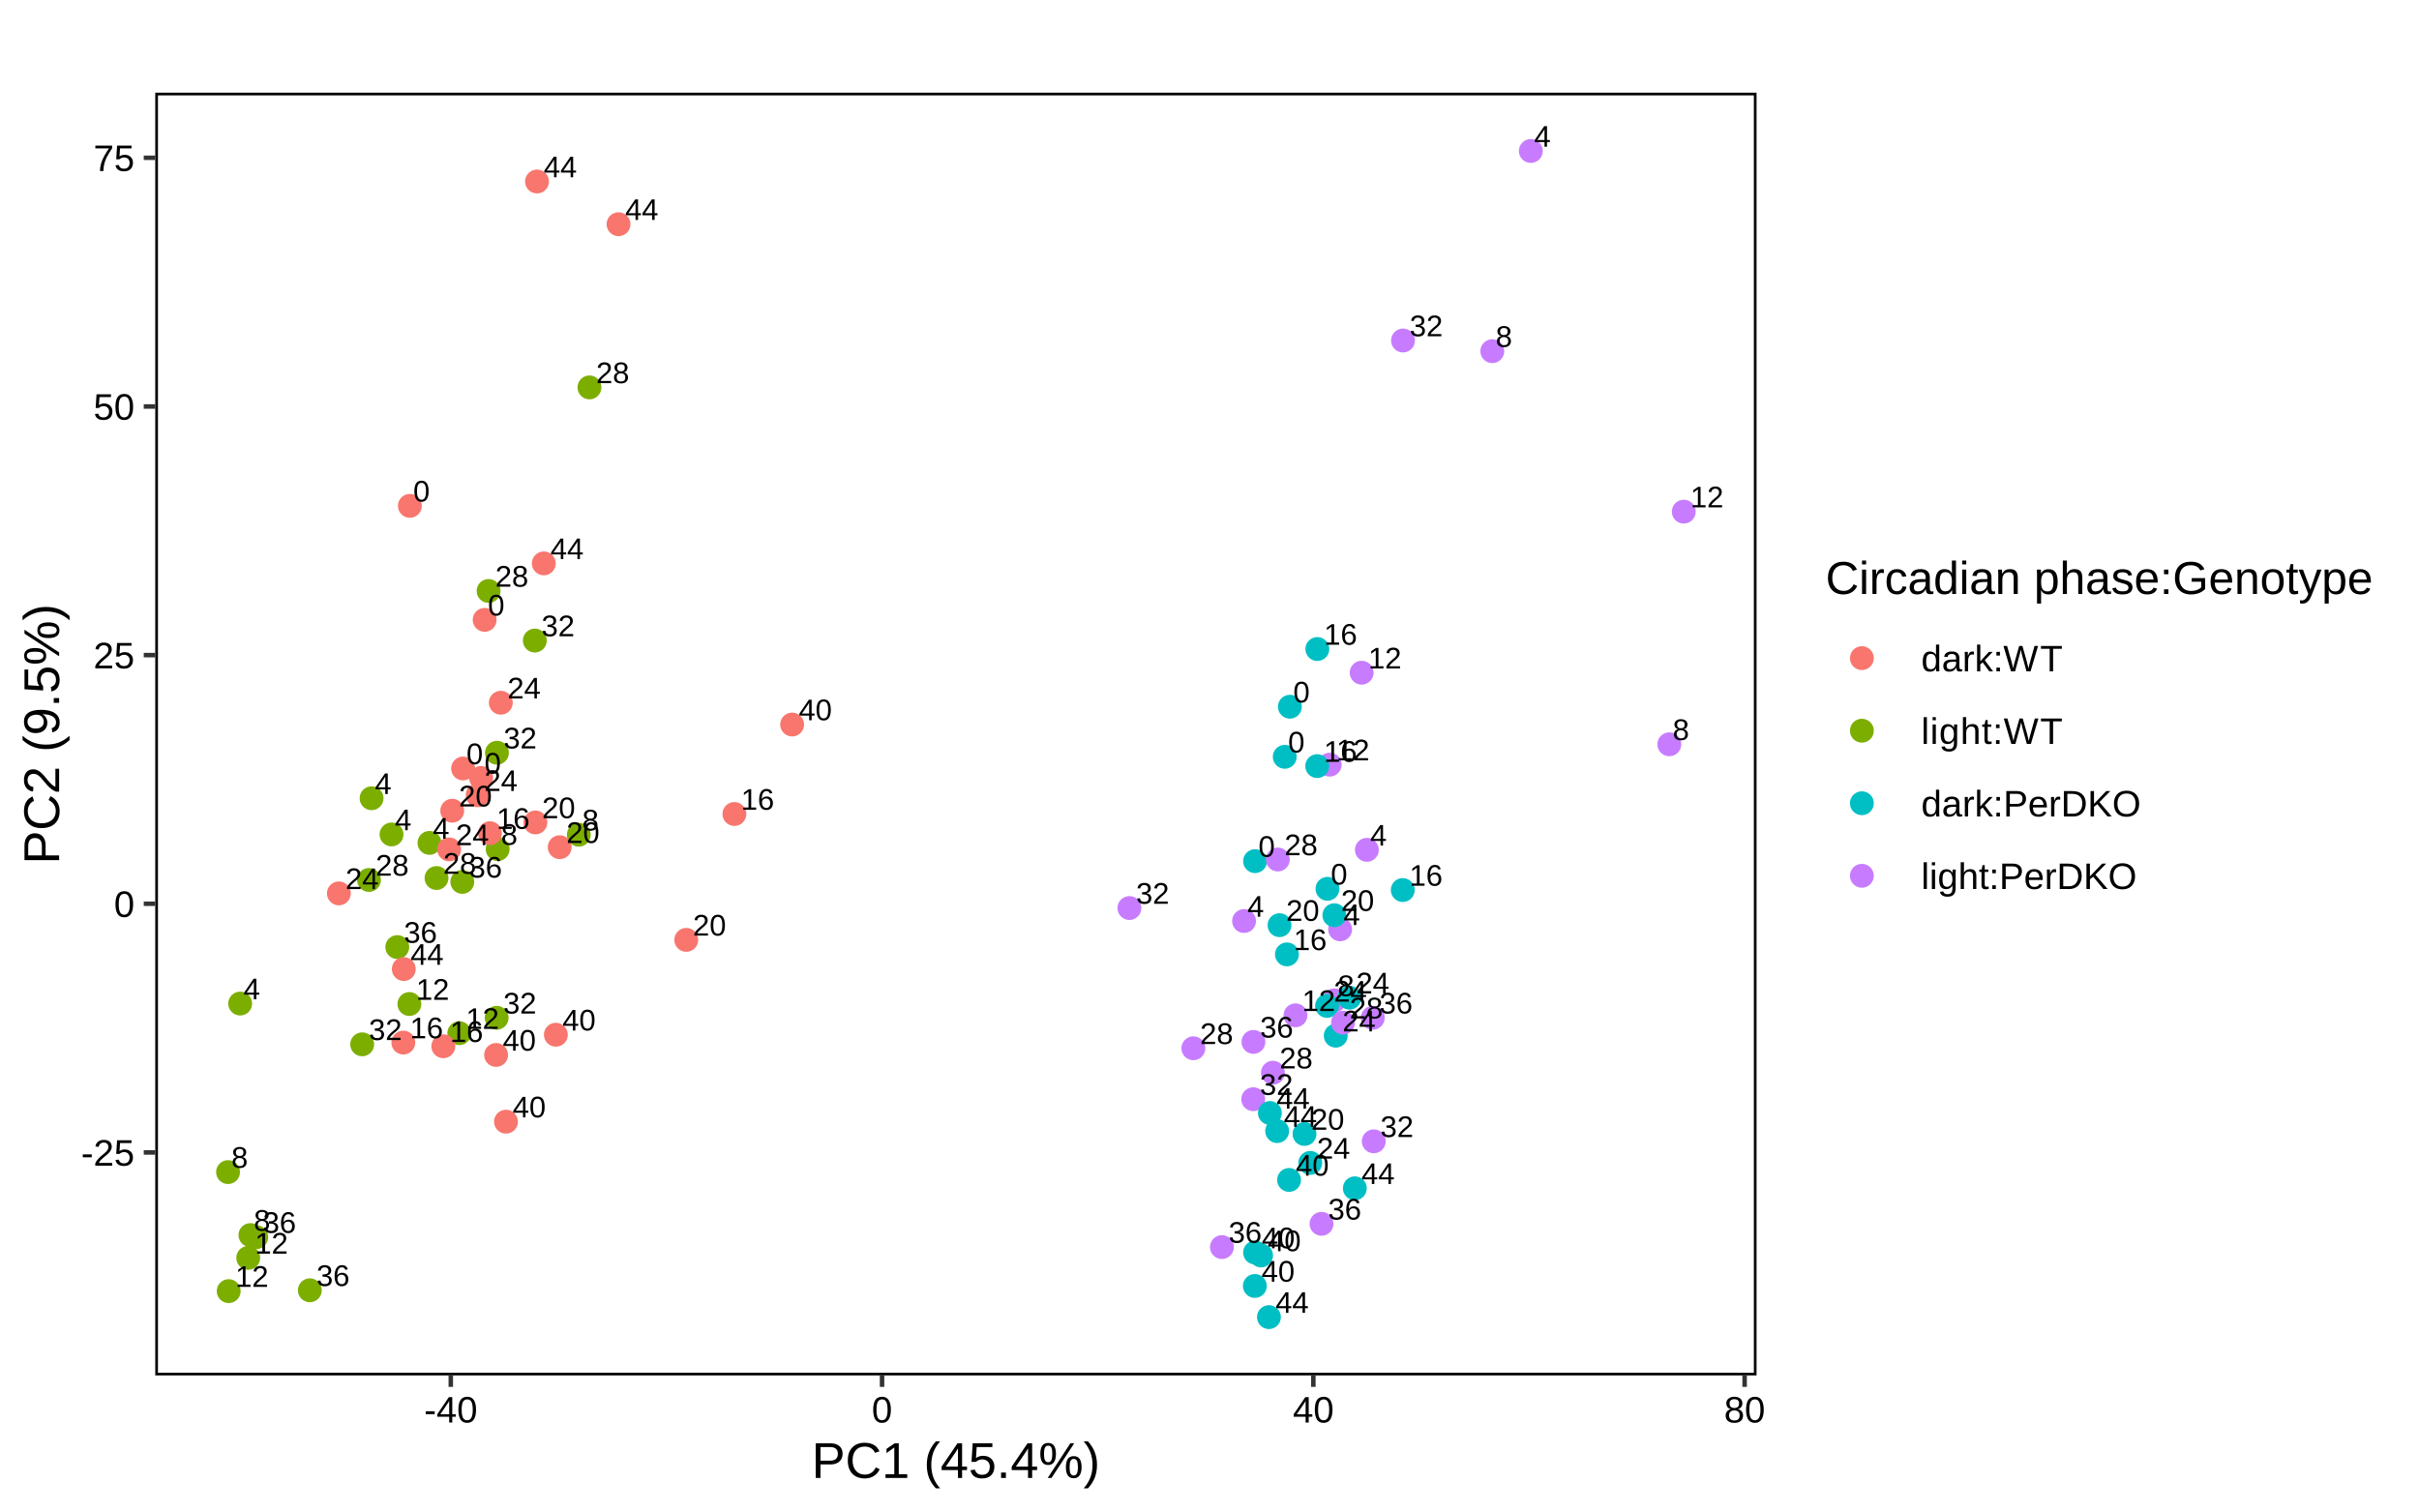
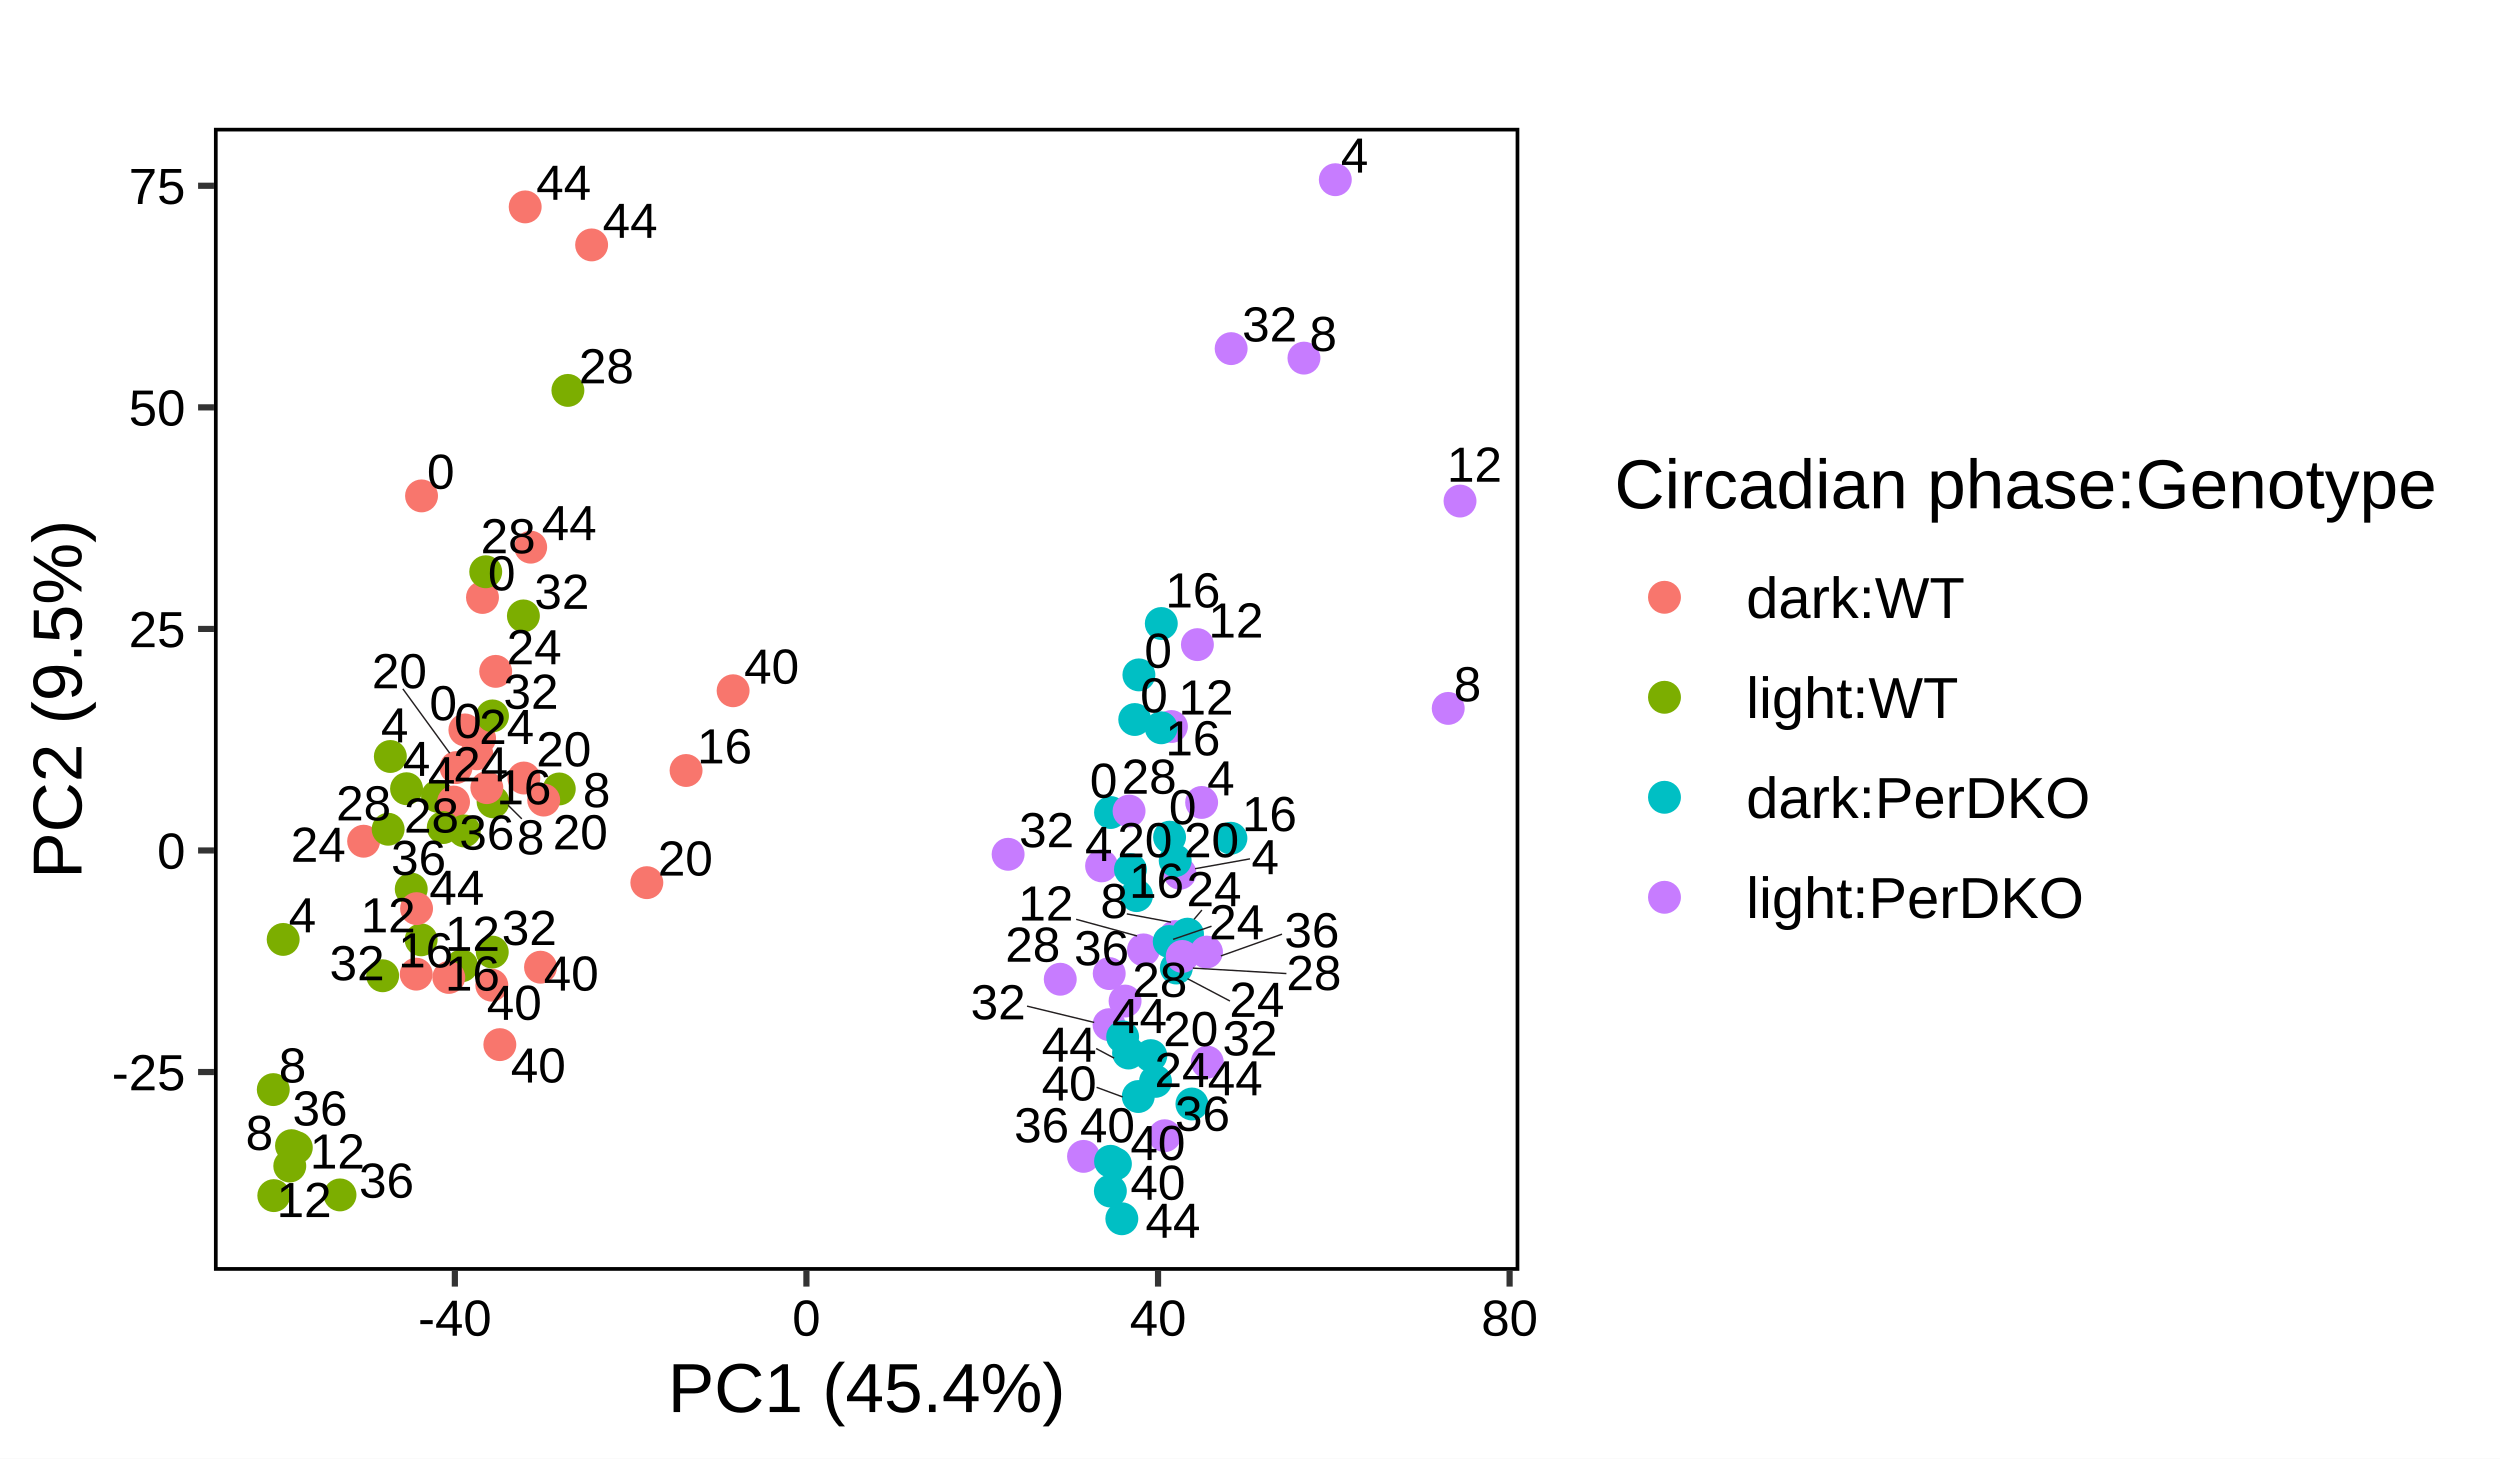
- <svg xmlns="http://www.w3.org/2000/svg" id="Layer_1" version="1.1" viewBox="0 0 576 360">
+ <svg xmlns="http://www.w3.org/2000/svg" id="Layer_1" version="1.1" viewBox="0 0 432 252">
  <defs>
    <style>
      .st0, .st1, .st2 {
        fill: none;
      }

      .st3 {
-         font-size: 11px;
-       }
- 
-       .st3, .st4, .st5, .st6 {
+         fill: #c77cff;
+         stroke: #c77cff;
+       }
+ 
+       .st3, .st4, .st1, .st2, .st5, .st6, .st7 {
+         stroke-linejoin: round;
+       }
+ 
+       .st3, .st4, .st2, .st5, .st6, .st7 {
+         stroke-linecap: round;
+       }
+ 
+       .st3, .st5, .st6, .st7 {
+         stroke-width: .71px;
+       }
+ 
+       .st8 {
+         font-size: 10px;
+       }
+ 
+       .st8, .st9, .st10, .st11 {
        font-family: ArialMT, Arial;
        isolation: isolate;
      }

-       .st7 {
-         fill: #c77cff;
-         stroke: #c77cff;
-       }
- 
-       .st7, .st8, .st1, .st2, .st9, .st10, .st11 {
-         stroke-linejoin: round;
-       }
- 
-       .st7, .st8, .st2, .st9, .st10, .st11 {
-         stroke-linecap: round;
-       }
- 
-       .st7, .st9, .st10, .st11 {
-         stroke-width: .71px;
-       }
- 
-       .st8 {
+       .st4 {
        stroke: #fff;
      }

-       .st8, .st1 {
+       .st4, .st1 {
        stroke-width: 1.07px;
      }

-       .st8, .st12 {
+       .st4, .st12 {
        fill: #fff;
      }

-       .st4 {
+       .st9 {
+         font-size: 8.54px;
+       }
+ 
+       .st13 {
+         stroke: #231f20;
+         stroke-miterlimit: 10;
+         stroke-width: .25px;
+       }
+ 
+       .st10 {
        font-size: 12px;
      }

      .st1 {
        stroke: #333;
      }

-       .st13 {
+       .st14 {
        clip-path: url(#clippath-1);
      }

-       .st14 {
+       .st15 {
        clip-path: url(#clippath-2);
      }

      .st2 {
        stroke: #000;
        stroke-width: 1.28px;
      }

-       .st9 {
+       .st5 {
        fill: #00bfc4;
        stroke: #00bfc4;
      }

-       .st5 {
+       .st11 {
        font-size: 8.8px;
      }

-       .st10 {
+       .st6 {
        fill: #7cae00;
        stroke: #7cae00;
      }

-       .st11 {
+       .st7 {
        fill: #f8766d;
        stroke: #f8766d;
      }

-       .st15 {
-         letter-spacing: .02em;
-       }
- 
      .st16 {
        clip-path: url(#clippath);
      }
- 
-       .st6 {
-         font-size: 7.11px;
-       }
- 
-       .st17 {
-         letter-spacing: 0em;
-       }
- 
-       .st18 {
-         letter-spacing: 0em;
-       }
    </style>
    <clipPath id="clippath">
-       <rect class="st0" y="0" width="576" height="360" />
+       <rect class="st0" y="0" width="432" height="252" />
    </clipPath>
    <clipPath id="clippath-1">
-       <rect class="st0" x="36.97" y="22.08" width="381.29" height="305.51" />
+       <rect class="st0" x="36.97" y="22.08" width="225.57" height="197.51" />
    </clipPath>
    <clipPath id="clippath-2">
-       <rect class="st0" y="0" width="576" height="360" />
+       <rect class="st0" y="0" width="432" height="252" />
    </clipPath>
  </defs>
-   <rect class="st12" y="0" width="576" height="360" />
-   <g class="st16">
-     <rect class="st8" y="0" width="576" height="360" />
-   </g>
-   <g class="st13">
-     <g>
-       <rect class="st12" x="36.97" y="22.08" width="381.29" height="305.51" />
-       <circle class="st11" cx="110.27" cy="183.03" r="2.49" />
-       <circle class="st11" cx="114.56" cy="185.28" r="2.49" />
-       <circle class="st11" cx="115.4" cy="147.63" r="2.49" />
-       <circle class="st11" cx="97.6" cy="120.48" r="2.49" />
-       <circle class="st10" cx="93.23" cy="198.74" r="2.49" />
-       <circle class="st10" cx="57.19" cy="239.02" r="2.49" />
-       <circle class="st10" cx="88.48" cy="190.12" r="2.49" />
-       <circle class="st10" cx="102.26" cy="200.75" r="2.49" />
-       <circle class="st10" cx="54.3" cy="279.16" r="2.49" />
-       <circle class="st10" cx="59.63" cy="294.16" r="2.49" />
-       <circle class="st10" cx="137.82" cy="198.81" r="2.49" />
-       <circle class="st10" cx="118.5" cy="202.24" r="2.49" />
-       <circle class="st10" cx="109.36" cy="246.07" r="2.49" />
-       <circle class="st10" cx="54.46" cy="307.51" r="2.49" />
-       <circle class="st10" cx="97.48" cy="239.13" r="2.49" />
-       <circle class="st10" cx="59.11" cy="299.59" r="2.49" />
-       <circle class="st11" cx="116.66" cy="198.44" r="2.49" />
-       <circle class="st11" cx="105.56" cy="249.19" r="2.49" />
-       <circle class="st11" cx="174.87" cy="193.87" r="2.49" />
-       <circle class="st11" cx="96.04" cy="248.31" r="2.49" />
-       <circle class="st11" cx="107.68" cy="193.09" r="2.49" />
-       <circle class="st11" cx="163.41" cy="223.85" r="2.49" />
-       <circle class="st11" cx="127.49" cy="195.88" r="2.49" />
-       <circle class="st11" cx="133.28" cy="201.78" r="2.49" />
-       <circle class="st11" cx="119.25" cy="167.37" r="2.49" />
-       <circle class="st11" cx="80.69" cy="212.78" r="2.49" />
-       <circle class="st11" cx="113.74" cy="189.41" r="2.49" />
-       <circle class="st11" cx="106.95" cy="202.3" r="2.49" />
-       <circle class="st10" cx="140.36" cy="92.27" r="2.49" />
-       <circle class="st10" cx="103.94" cy="209.12" r="2.49" />
-       <circle class="st10" cx="87.86" cy="209.58" r="2.49" />
-       <circle class="st10" cx="116.34" cy="140.75" r="2.49" />
-       <circle class="st10" cx="118.33" cy="179.28" r="2.49" />
-       <circle class="st10" cx="118.26" cy="242.41" r="2.49" />
-       <circle class="st10" cx="86.24" cy="248.73" r="2.49" />
-       <circle class="st10" cx="127.35" cy="152.56" r="2.49" />
-       <circle class="st10" cx="94.6" cy="225.57" r="2.49" />
-       <circle class="st10" cx="110.08" cy="210.04" r="2.49" />
-       <circle class="st10" cx="73.78" cy="307.31" r="2.49" />
-       <circle class="st10" cx="61.02" cy="294.66" r="2.49" />
-       <circle class="st11" cx="120.48" cy="267.15" r="2.49" />
-       <circle class="st11" cx="132.36" cy="246.44" r="2.49" />
-       <circle class="st11" cx="118.13" cy="251.26" r="2.49" />
-       <circle class="st11" cx="188.62" cy="172.56" r="2.49" />
-       <circle class="st11" cx="127.87" cy="43.23" r="2.49" />
-       <circle class="st11" cx="96.15" cy="230.8" r="2.49" />
-       <circle class="st11" cx="147.28" cy="53.4" r="2.49" />
-       <circle class="st11" cx="129.49" cy="134.18" r="2.49" />
-       <circle class="st9" cx="298.85" cy="205.1" r="2.49" />
-       <circle class="st9" cx="305.92" cy="180.25" r="2.49" />
-       <circle class="st9" cx="316.09" cy="211.69" r="2.49" />
-       <circle class="st9" cx="307.14" cy="168.32" r="2.49" />
-       <circle class="st7" cx="296.23" cy="219.36" r="2.49" />
-       <circle class="st7" cx="325.47" cy="202.41" r="2.49" />
-       <circle class="st7" cx="364.51" cy="35.96" r="2.49" />
-       <circle class="st7" cx="319.11" cy="221.34" r="2.49" />
-       <circle class="st7" cx="317.73" cy="238.26" r="2.49" />
-       <circle class="st7" cx="397.49" cy="177.27" r="2.49" />
-       <circle class="st7" cx="355.34" cy="83.64" r="2.49" />
-       <circle class="st7" cx="400.93" cy="121.86" r="2.49" />
-       <circle class="st7" cx="308.47" cy="241.82" r="2.49" />
-       <circle class="st7" cx="316.63" cy="182.12" r="2.49" />
-       <circle class="st7" cx="324.23" cy="160.22" r="2.49" />
-       <circle class="st9" cx="334.02" cy="211.98" r="2.49" />
-       <circle class="st9" cx="306.44" cy="227.31" r="2.49" />
-       <circle class="st9" cx="313.65" cy="182.46" r="2.49" />
-       <circle class="st9" cx="313.68" cy="154.58" r="2.49" />
-       <circle class="st9" cx="317.73" cy="217.98" r="2.49" />
-       <circle class="st9" cx="310.62" cy="270.08" r="2.49" />
-       <circle class="st9" cx="304.67" cy="220.35" r="2.49" />
-       <circle class="st9" cx="321.33" cy="237.62" r="2.49" />
-       <circle class="st9" cx="311.99" cy="276.97" r="2.49" />
-       <circle class="st9" cx="315.99" cy="239.58" r="2.49" />
-       <circle class="st9" cx="318.06" cy="246.67" r="2.49" />
-       <circle class="st7" cx="304.27" cy="204.71" r="2.49" />
-       <circle class="st7" cx="284.16" cy="249.67" r="2.49" />
-       <circle class="st7" cx="303.1" cy="255.49" r="2.49" />
-       <circle class="st7" cx="319.79" cy="243.57" r="2.49" />
-       <circle class="st7" cx="334.08" cy="81.1" r="2.49" />
-       <circle class="st7" cx="298.41" cy="261.8" r="2.49" />
-       <circle class="st7" cx="327.11" cy="271.83" r="2.49" />
-       <circle class="st7" cx="268.93" cy="216.27" r="2.49" />
-       <circle class="st7" cx="290.96" cy="297.02" r="2.49" />
-       <circle class="st7" cx="314.67" cy="291.48" r="2.49" />
-       <circle class="st7" cx="326.88" cy="242.41" r="2.49" />
-       <circle class="st7" cx="298.46" cy="248.15" r="2.49" />
-       <circle class="st9" cx="298.8" cy="306.28" r="2.49" />
-       <circle class="st9" cx="298.85" cy="298.32" r="2.49" />
-       <circle class="st9" cx="306.95" cy="281.03" r="2.49" />
-       <circle class="st9" cx="300.28" cy="299.02" r="2.49" />
-       <circle class="st9" cx="302.38" cy="265.08" r="2.49" />
-       <circle class="st9" cx="322.61" cy="283.02" r="2.49" />
-       <circle class="st9" cx="302.15" cy="313.7" r="2.49" />
-       <circle class="st9" cx="304.11" cy="269.39" r="2.49" />
-       <text class="st6" transform="translate(111.06 182.01)">
-         <tspan x="0" y="0">0</tspan>
-       </text>
-       <text class="st6" transform="translate(115.35 184.26)">
-         <tspan x="0" y="0">0</tspan>
-       </text>
-       <text class="st6" transform="translate(116.19 146.61)">
-         <tspan x="0" y="0">0</tspan>
-       </text>
-       <text class="st6" transform="translate(98.39 119.46)">
-         <tspan x="0" y="0">0</tspan>
-       </text>
-       <text class="st6" transform="translate(94.02 197.73)">
-         <tspan x="0" y="0">4</tspan>
-       </text>
-       <text class="st6" transform="translate(57.98 238)">
-         <tspan x="0" y="0">4</tspan>
-       </text>
-       <text class="st6" transform="translate(89.27 189.11)">
-         <tspan x="0" y="0">4</tspan>
-       </text>
-       <text class="st6" transform="translate(103.05 199.74)">
-         <tspan x="0" y="0">4</tspan>
-       </text>
-       <text class="st6" transform="translate(55.09 278.14)">
-         <tspan x="0" y="0">8</tspan>
-       </text>
-       <text class="st6" transform="translate(60.42 293.14)">
-         <tspan x="0" y="0">8</tspan>
-       </text>
-       <text class="st6" transform="translate(138.62 197.8)">
-         <tspan x="0" y="0">8</tspan>
-       </text>
-       <text class="st6" transform="translate(119.29 201.22)">
-         <tspan x="0" y="0">8</tspan>
-       </text>
-       <text class="st6" transform="translate(110.94 245.06)">
-         <tspan x="0" y="0">12</tspan>
-       </text>
-       <text class="st6" transform="translate(56.04 306.49)">
-         <tspan x="0" y="0">12</tspan>
-       </text>
-       <text class="st6" transform="translate(99.07 238.12)">
-         <tspan x="0" y="0">12</tspan>
-       </text>
-       <text class="st6" transform="translate(60.69 298.58)">
-         <tspan x="0" y="0">12</tspan>
-       </text>
-       <text class="st6" transform="translate(118.24 197.42)">
-         <tspan x="0" y="0">16</tspan>
-       </text>
-       <text class="st6" transform="translate(107.14 248.17)">
-         <tspan x="0" y="0">16</tspan>
-       </text>
-       <text class="st6" transform="translate(176.45 192.86)">
-         <tspan x="0" y="0">16</tspan>
-       </text>
-       <text class="st6" transform="translate(97.62 247.29)">
-         <tspan x="0" y="0">16</tspan>
-       </text>
-       <text class="st6" transform="translate(109.26 192.08)">
-         <tspan x="0" y="0">20</tspan>
-       </text>
-       <text class="st6" transform="translate(164.99 222.83)">
-         <tspan x="0" y="0">20</tspan>
-       </text>
-       <text class="st6" transform="translate(129.07 194.87)">
-         <tspan x="0" y="0">20</tspan>
-       </text>
-       <text class="st6" transform="translate(134.86 200.77)">
-         <tspan x="0" y="0">20</tspan>
-       </text>
-       <text class="st6" transform="translate(120.83 166.35)">
-         <tspan x="0" y="0">24</tspan>
-       </text>
-       <text class="st6" transform="translate(82.27 211.76)">
-         <tspan x="0" y="0">24</tspan>
-       </text>
-       <text class="st6" transform="translate(115.32 188.39)">
-         <tspan x="0" y="0">24</tspan>
-       </text>
-       <text class="st6" transform="translate(108.53 201.29)">
-         <tspan x="0" y="0">24</tspan>
-       </text>
-       <text class="st6" transform="translate(141.94 91.26)">
-         <tspan x="0" y="0">28</tspan>
-       </text>
-       <text class="st6" transform="translate(105.52 208.11)">
-         <tspan x="0" y="0">28</tspan>
-       </text>
-       <text class="st6" transform="translate(89.44 208.56)">
-         <tspan x="0" y="0">28</tspan>
-       </text>
-       <text class="st6" transform="translate(117.93 139.73)">
-         <tspan x="0" y="0">28</tspan>
-       </text>
-       <text class="st6" transform="translate(119.91 178.26)">
-         <tspan x="0" y="0">32</tspan>
-       </text>
-       <text class="st6" transform="translate(119.84 241.4)">
-         <tspan x="0" y="0">32</tspan>
-       </text>
-       <text class="st6" transform="translate(87.82 247.71)">
-         <tspan x="0" y="0">32</tspan>
-       </text>
-       <text class="st6" transform="translate(128.93 151.54)">
-         <tspan x="0" y="0">32</tspan>
-       </text>
-       <text class="st6" transform="translate(96.18 224.55)">
-         <tspan x="0" y="0">36</tspan>
-       </text>
-       <text class="st6" transform="translate(111.66 209.02)">
-         <tspan x="0" y="0">36</tspan>
-       </text>
-       <text class="st6" transform="translate(75.36 306.29)">
-         <tspan x="0" y="0">36</tspan>
-       </text>
-       <text class="st6" transform="translate(62.6 293.64)">
-         <tspan x="0" y="0">36</tspan>
-       </text>
-       <text class="st6" transform="translate(122.06 266.13)">
-         <tspan x="0" y="0">40</tspan>
-       </text>
-       <text class="st6" transform="translate(133.94 245.43)">
-         <tspan x="0" y="0">40</tspan>
-       </text>
-       <text class="st6" transform="translate(119.71 250.24)">
-         <tspan x="0" y="0">40</tspan>
-       </text>
-       <text class="st6" transform="translate(190.2 171.54)">
-         <tspan x="0" y="0">40</tspan>
-       </text>
-       <text class="st6" transform="translate(129.46 42.22)">
-         <tspan x="0" y="0">44</tspan>
-       </text>
-       <text class="st6" transform="translate(97.73 229.78)">
-         <tspan x="0" y="0">44</tspan>
-       </text>
-       <text class="st6" transform="translate(148.86 52.38)">
-         <tspan x="0" y="0">44</tspan>
-       </text>
-       <text class="st6" transform="translate(131.07 133.16)">
-         <tspan x="0" y="0">44</tspan>
-       </text>
-       <text class="st6" transform="translate(299.64 204.08)">
-         <tspan x="0" y="0">0</tspan>
-       </text>
-       <text class="st6" transform="translate(306.71 179.23)">
-         <tspan x="0" y="0">0</tspan>
-       </text>
-       <text class="st6" transform="translate(316.88 210.68)">
-         <tspan x="0" y="0">0</tspan>
-       </text>
-       <text class="st6" transform="translate(307.93 167.31)">
-         <tspan x="0" y="0">0</tspan>
-       </text>
-       <text class="st6" transform="translate(297.02 218.34)">
-         <tspan x="0" y="0">4</tspan>
-       </text>
-       <text class="st6" transform="translate(326.26 201.39)">
-         <tspan x="0" y="0">4</tspan>
-       </text>
-       <text class="st6" transform="translate(365.3 34.94)">
-         <tspan x="0" y="0">4</tspan>
-       </text>
-       <text class="st6" transform="translate(319.9 220.32)">
-         <tspan x="0" y="0">4</tspan>
-       </text>
-       <text class="st6" transform="translate(318.52 237.25)">
-         <tspan x="0" y="0">8</tspan>
-       </text>
-       <text class="st6" transform="translate(398.28 176.26)">
-         <tspan x="0" y="0">8</tspan>
-       </text>
-       <text class="st6" transform="translate(356.13 82.62)">
-         <tspan x="0" y="0">8</tspan>
-       </text>
-       <text class="st6" transform="translate(402.51 120.84)">
-         <tspan x="0" y="0">12</tspan>
-       </text>
-       <text class="st6" transform="translate(310.05 240.8)">
-         <tspan x="0" y="0">12</tspan>
-       </text>
-       <text class="st6" transform="translate(318.21 181.1)">
-         <tspan x="0" y="0">12</tspan>
-       </text>
-       <text class="st6" transform="translate(325.81 159.21)">
-         <tspan x="0" y="0">12</tspan>
-       </text>
-       <text class="st6" transform="translate(335.6 210.96)">
-         <tspan x="0" y="0">16</tspan>
-       </text>
-       <text class="st6" transform="translate(308.02 226.29)">
-         <tspan x="0" y="0">16</tspan>
-       </text>
-       <text class="st6" transform="translate(315.23 181.44)">
-         <tspan x="0" y="0">16</tspan>
-       </text>
-       <text class="st6" transform="translate(315.26 153.56)">
-         <tspan x="0" y="0">16</tspan>
-       </text>
-       <text class="st6" transform="translate(319.31 216.96)">
-         <tspan x="0" y="0">20</tspan>
-       </text>
-       <text class="st6" transform="translate(312.2 269.07)">
-         <tspan x="0" y="0">20</tspan>
-       </text>
-       <text class="st6" transform="translate(306.25 219.33)">
-         <tspan x="0" y="0">20</tspan>
-       </text>
-       <text class="st6" transform="translate(322.91 236.6)">
-         <tspan x="0" y="0">24</tspan>
-       </text>
-       <text class="st6" transform="translate(313.57 275.95)">
-         <tspan x="0" y="0">24</tspan>
-       </text>
-       <text class="st6" transform="translate(317.57 238.56)">
-         <tspan x="0" y="0">24</tspan>
-       </text>
-       <text class="st6" transform="translate(319.65 245.65)">
-         <tspan x="0" y="0">24</tspan>
-       </text>
-       <text class="st6" transform="translate(305.85 203.69)">
-         <tspan x="0" y="0">28</tspan>
-       </text>
-       <text class="st6" transform="translate(285.74 248.66)">
-         <tspan x="0" y="0">28</tspan>
-       </text>
-       <text class="st6" transform="translate(304.68 254.47)">
-         <tspan x="0" y="0">28</tspan>
-       </text>
-       <text class="st6" transform="translate(321.37 242.56)">
-         <tspan x="0" y="0">28</tspan>
-       </text>
-       <text class="st6" transform="translate(335.66 80.09)">
-         <tspan x="0" y="0">32</tspan>
-       </text>
-       <text class="st6" transform="translate(299.99 260.78)">
-         <tspan x="0" y="0">32</tspan>
-       </text>
-       <text class="st6" transform="translate(328.69 270.81)">
-         <tspan x="0" y="0">32</tspan>
-       </text>
-       <text class="st6" transform="translate(270.51 215.25)">
-         <tspan x="0" y="0">32</tspan>
-       </text>
-       <text class="st6" transform="translate(292.54 296)">
-         <tspan x="0" y="0">36</tspan>
-       </text>
-       <text class="st6" transform="translate(316.25 290.47)">
-         <tspan x="0" y="0">36</tspan>
-       </text>
-       <text class="st6" transform="translate(328.46 241.39)">
-         <tspan x="0" y="0">36</tspan>
-       </text>
-       <text class="st6" transform="translate(300.04 247.13)">
-         <tspan x="0" y="0">36</tspan>
-       </text>
-       <text class="st6" transform="translate(300.38 305.26)">
-         <tspan x="0" y="0">40</tspan>
-       </text>
-       <text class="st6" transform="translate(300.43 297.31)">
-         <tspan x="0" y="0">40</tspan>
-       </text>
-       <text class="st6" transform="translate(308.53 280.01)">
-         <tspan x="0" y="0">40</tspan>
-       </text>
-       <text class="st6" transform="translate(301.86 298)">
-         <tspan x="0" y="0">40</tspan>
-       </text>
-       <text class="st6" transform="translate(303.97 264.06)">
-         <tspan x="0" y="0">44</tspan>
-       </text>
-       <text class="st6" transform="translate(324.19 282)">
-         <tspan x="0" y="0">44</tspan>
-       </text>
-       <text class="st6" transform="translate(303.73 312.68)">
-         <tspan x="0" y="0">44</tspan>
-       </text>
-       <text class="st6" transform="translate(305.69 268.37)">
-         <tspan x="0" y="0">44</tspan>
-       </text>
-       <rect class="st2" x="36.97" y="22.08" width="381.29" height="305.51" />
+   <g>
+     <rect class="st12" y="0" width="432" height="252" />
+     <g class="st16">
+       <rect class="st4" y="0" width="432" height="252" />
+     </g>
+     <g class="st14">
+       <g>
+         <rect class="st12" x="36.97" y="22.08" width="225.57" height="197.51" />
+         <circle class="st7" cx="80.33" cy="126.13" r="2.49" />
+         <circle class="st7" cx="82.87" cy="127.58" r="2.49" />
+         <circle class="st7" cx="83.37" cy="103.24" r="2.49" />
+         <circle class="st7" cx="72.84" cy="85.69" r="2.49" />
+         <circle class="st6" cx="70.25" cy="136.29" r="2.49" />
+         <circle class="st6" cx="48.93" cy="162.33" r="2.49" />
+         <circle class="st6" cx="67.45" cy="130.72" r="2.49" />
+         <circle class="st6" cx="75.6" cy="137.59" r="2.49" />
+         <circle class="st6" cx="47.22" cy="188.28" r="2.49" />
+         <circle class="st6" cx="50.37" cy="197.97" r="2.49" />
+         <circle class="st6" cx="96.64" cy="136.33" r="2.49" />
+         <circle class="st6" cx="85.2" cy="138.55" r="2.49" />
+         <circle class="st6" cx="79.79" cy="166.89" r="2.49" />
+         <circle class="st6" cx="47.31" cy="206.6" r="2.49" />
+         <circle class="st6" cx="72.77" cy="162.4" r="2.49" />
+         <circle class="st6" cx="50.07" cy="201.49" r="2.49" />
+         <circle class="st7" cx="84.12" cy="136.1" r="2.49" />
+         <circle class="st7" cx="77.55" cy="168.9" r="2.49" />
+         <circle class="st7" cx="118.55" cy="133.14" r="2.49" />
+         <circle class="st7" cx="71.92" cy="168.33" r="2.49" />
+         <circle class="st7" cx="78.8" cy="132.64" r="2.49" />
+         <circle class="st7" cx="111.77" cy="152.52" r="2.49" />
+         <circle class="st7" cx="90.52" cy="134.44" r="2.49" />
+         <circle class="st7" cx="93.95" cy="138.25" r="2.49" />
+         <circle class="st7" cx="85.65" cy="116.01" r="2.49" />
+         <circle class="st7" cx="62.83" cy="145.36" r="2.49" />
+         <circle class="st7" cx="82.38" cy="130.25" r="2.49" />
+         <circle class="st7" cx="78.37" cy="138.59" r="2.49" />
+         <circle class="st6" cx="98.13" cy="67.46" r="2.49" />
+         <circle class="st6" cx="76.59" cy="143" r="2.49" />
+         <circle class="st6" cx="67.07" cy="143.29" r="2.49" />
+         <circle class="st6" cx="83.93" cy="98.8" r="2.49" />
+         <circle class="st6" cx="85.1" cy="123.71" r="2.49" />
+         <circle class="st6" cx="85.06" cy="164.52" r="2.49" />
+         <circle class="st6" cx="66.12" cy="168.61" r="2.49" />
+         <circle class="st6" cx="90.44" cy="106.43" r="2.49" />
+         <circle class="st6" cx="71.06" cy="153.63" r="2.49" />
+         <circle class="st6" cx="80.22" cy="143.59" r="2.49" />
+         <circle class="st6" cx="58.75" cy="206.48" r="2.49" />
+         <circle class="st6" cx="51.2" cy="198.3" r="2.49" />
+         <circle class="st7" cx="86.37" cy="180.51" r="2.49" />
+         <circle class="st7" cx="93.4" cy="167.13" r="2.49" />
+         <circle class="st7" cx="84.98" cy="170.24" r="2.49" />
+         <circle class="st7" cx="126.68" cy="119.36" r="2.49" />
+         <circle class="st7" cx="90.75" cy="35.75" r="2.49" />
+         <circle class="st7" cx="71.98" cy="157.01" r="2.49" />
+         <circle class="st7" cx="102.23" cy="42.32" r="2.49" />
+         <circle class="st7" cx="91.7" cy="94.55" r="2.49" />
+         <circle class="st5" cx="191.9" cy="140.4" r="2.49" />
+         <circle class="st5" cx="196.08" cy="124.33" r="2.49" />
+         <circle class="st5" cx="202.1" cy="144.66" r="2.49" />
+         <circle class="st5" cx="196.8" cy="116.62" r="2.49" />
+         <circle class="st3" cx="190.35" cy="149.62" r="2.49" />
+         <circle class="st3" cx="207.64" cy="138.66" r="2.49" />
+         <circle class="st3" cx="230.74" cy="31.05" r="2.49" />
+         <circle class="st3" cx="203.89" cy="150.9" r="2.49" />
+         <circle class="st3" cx="203.07" cy="161.84" r="2.49" />
+         <circle class="st3" cx="250.25" cy="122.41" r="2.49" />
+         <circle class="st3" cx="225.32" cy="61.88" r="2.49" />
+         <circle class="st3" cx="252.29" cy="86.58" r="2.49" />
+         <circle class="st3" cx="197.59" cy="164.14" r="2.49" />
+         <circle class="st3" cx="202.42" cy="125.54" r="2.49" />
+         <circle class="st3" cx="206.91" cy="111.39" r="2.49" />
+         <circle class="st5" cx="212.7" cy="144.85" r="2.49" />
+         <circle class="st5" cx="196.39" cy="154.76" r="2.49" />
+         <circle class="st5" cx="200.65" cy="125.76" r="2.49" />
+         <circle class="st5" cx="200.67" cy="107.74" r="2.49" />
+         <circle class="st5" cx="203.07" cy="148.72" r="2.49" />
+         <circle class="st5" cx="198.86" cy="182.41" r="2.49" />
+         <circle class="st5" cx="195.34" cy="150.26" r="2.49" />
+         <circle class="st5" cx="205.2" cy="161.42" r="2.49" />
+         <circle class="st5" cx="199.67" cy="186.86" r="2.49" />
+         <circle class="st5" cx="202.04" cy="162.69" r="2.49" />
+         <circle class="st5" cx="203.27" cy="167.27" r="2.49" />
+         <circle class="st3" cx="195.1" cy="140.15" r="2.49" />
+         <circle class="st3" cx="183.21" cy="169.21" r="2.49" />
+         <circle class="st3" cx="194.41" cy="172.98" r="2.49" />
+         <circle class="st3" cx="204.29" cy="165.27" r="2.49" />
+         <circle class="st3" cx="212.74" cy="60.24" r="2.49" />
+         <circle class="st3" cx="191.64" cy="177.06" r="2.49" />
+         <circle class="st3" cx="208.62" cy="183.54" r="2.49" />
+         <circle class="st3" cx="174.2" cy="147.62" r="2.49" />
+         <circle class="st3" cx="187.23" cy="199.82" r="2.49" />
+         <circle class="st3" cx="201.26" cy="196.25" r="2.49" />
+         <circle class="st3" cx="208.48" cy="164.52" r="2.49" />
+         <circle class="st3" cx="191.67" cy="168.23" r="2.49" />
+         <circle class="st5" cx="191.87" cy="205.81" r="2.49" />
+         <circle class="st5" cx="191.9" cy="200.67" r="2.49" />
+         <circle class="st5" cx="196.69" cy="189.48" r="2.49" />
+         <circle class="st5" cx="192.74" cy="201.12" r="2.49" />
+         <circle class="st5" cx="193.99" cy="179.17" r="2.49" />
+         <circle class="st5" cx="205.96" cy="190.77" r="2.49" />
+         <circle class="st5" cx="193.85" cy="210.6" r="2.49" />
+         <circle class="st5" cx="195.01" cy="181.96" r="2.49" />
+         <text class="st9" transform="translate(74.21 124.46)">
+           <tspan x="0" y="0">0</tspan>
+         </text>
+         <text class="st9" transform="translate(78.48 127.53)">
+           <tspan x="0" y="0">0</tspan>
+         </text>
+         <text class="st9" transform="translate(84.32 102.02)">
+           <tspan x="0" y="0">0</tspan>
+         </text>
+         <text class="st9" transform="translate(73.79 84.47)">
+           <tspan x="0" y="0">0</tspan>
+         </text>
+         <text class="st9" transform="translate(69.61 134.08)">
+           <tspan x="0" y="0">4</tspan>
+         </text>
+         <text class="st9" transform="translate(49.88 161.11)">
+           <tspan x="0" y="0">4</tspan>
+         </text>
+         <text class="st9" transform="translate(65.82 128.29)">
+           <tspan x="0" y="0">4</tspan>
+         </text>
+         <text class="st9" transform="translate(73.93 136.72)">
+           <tspan x="0" y="0">4</tspan>
+         </text>
+         <text class="st9" transform="translate(48.17 187.06)">
+           <tspan x="0" y="0">8</tspan>
+         </text>
+         <text class="st9" transform="translate(42.44 198.72)">
+           <tspan x="0" y="0">8</tspan>
+         </text>
+         <text class="st9" transform="translate(100.72 139.49)">
+           <tspan x="0" y="0">8</tspan>
+         </text>
+         <text class="st9" transform="translate(89.32 147.64)">
+           <tspan x="0" y="0">8</tspan>
+         </text>
+         <text class="st9" transform="translate(76.88 164.31)">
+           <tspan x="0" y="0">12</tspan>
+         </text>
+         <text class="st9" transform="translate(47.79 210.31)">
+           <tspan x="0" y="0">12</tspan>
+         </text>
+         <text class="st9" transform="translate(62.32 161.11)">
+           <tspan x="0" y="0">12</tspan>
+         </text>
+         <text class="st9" transform="translate(53.54 201.92)">
+           <tspan x="0" y="0">12</tspan>
+         </text>
+         <text class="st9" transform="translate(85.77 138.99)">
+           <tspan x="0" y="0">16</tspan>
+         </text>
+         <text class="st9" transform="translate(76.88 171.18)">
+           <tspan x="0" y="0">16</tspan>
+         </text>
+         <text class="st9" transform="translate(120.45 131.92)">
+           <tspan x="0" y="0">16</tspan>
+         </text>
+         <text class="st9" transform="translate(68.8 167.17)">
+           <tspan x="0" y="0">16</tspan>
+         </text>
+         <text class="st9" transform="translate(64.26 118.93)">
+           <tspan x="0" y="0">20</tspan>
+         </text>
+         <text class="st9" transform="translate(113.67 151.3)">
+           <tspan x="0" y="0">20</tspan>
+         </text>
+         <text class="st9" transform="translate(92.67 132.43)">
+           <tspan x="0" y="0">20</tspan>
+         </text>
+         <text class="st9" transform="translate(95.52 146.76)">
+           <tspan x="0" y="0">20</tspan>
+         </text>
+         <text class="st9" transform="translate(87.55 114.78)">
+           <tspan x="0" y="0">24</tspan>
+         </text>
+         <text class="st9" transform="translate(50.24 148.92)">
+           <tspan x="0" y="0">24</tspan>
+         </text>
+         <text class="st9" transform="translate(82.8 128.56)">
+           <tspan x="0" y="0">24</tspan>
+         </text>
+         <text class="st9" transform="translate(78.3 135.02)">
+           <tspan x="0" y="0">24</tspan>
+         </text>
+         <text class="st9" transform="translate(100.03 66.24)">
+           <tspan x="0" y="0">28</tspan>
+         </text>
+         <text class="st9" transform="translate(69.81 143.87)">
+           <tspan x="0" y="0">28</tspan>
+         </text>
+         <text class="st9" transform="translate(58.08 141.77)">
+           <tspan x="0" y="0">28</tspan>
+         </text>
+         <text class="st9" transform="translate(83.05 95.61)">
+           <tspan x="0" y="0">28</tspan>
+         </text>
+         <text class="st9" transform="translate(87 122.48)">
+           <tspan x="0" y="0">32</tspan>
+         </text>
+         <text class="st9" transform="translate(86.71 163.3)">
+           <tspan x="0" y="0">32</tspan>
+         </text>
+         <text class="st9" transform="translate(56.95 169.39)">
+           <tspan x="0" y="0">32</tspan>
+         </text>
+         <text class="st9" transform="translate(92.34 105.21)">
+           <tspan x="0" y="0">32</tspan>
+         </text>
+         <text class="st9" transform="translate(67.58 151.2)">
+           <tspan x="0" y="0">36</tspan>
+         </text>
+         <text class="st9" transform="translate(79.37 146.82)">
+           <tspan x="0" y="0">36</tspan>
+         </text>
+         <text class="st9" transform="translate(62.04 206.97)">
+           <tspan x="0" y="0">36</tspan>
+         </text>
+         <text class="st9" transform="translate(50.55 194.49)">
+           <tspan x="0" y="0">36</tspan>
+         </text>
+         <text class="st9" transform="translate(88.26 187.06)">
+           <tspan x="0" y="0">40</tspan>
+         </text>
+         <text class="st9" transform="translate(93.95 171.18)">
+           <tspan x="0" y="0">40</tspan>
+         </text>
+         <text class="st9" transform="translate(84.11 176.23)">
+           <tspan x="0" y="0">40</tspan>
+         </text>
+         <text class="st9" transform="translate(128.58 118.14)">
+           <tspan x="0" y="0">40</tspan>
+         </text>
+         <text class="st9" transform="translate(92.65 34.53)">
+           <tspan x="0" y="0">44</tspan>
+         </text>
+         <text class="st9" transform="translate(74.18 156.35)">
+           <tspan x="0" y="0">44</tspan>
+         </text>
+         <text class="st9" transform="translate(104.13 41.1)">
+           <tspan x="0" y="0">44</tspan>
+         </text>
+         <text class="st9" transform="translate(93.6 93.33)">
+           <tspan x="0" y="0">44</tspan>
+         </text>
+         <text class="st9" transform="translate(188.33 137.86)">
+           <tspan x="0" y="0">0</tspan>
+         </text>
+         <text class="st9" transform="translate(197.03 123.11)">
+           <tspan x="0" y="0">0</tspan>
+         </text>
+         <text class="st9" transform="translate(201.99 142.43)">
+           <tspan x="0" y="0">0</tspan>
+         </text>
+         <text class="st9" transform="translate(197.75 115.4)">
+           <tspan x="0" y="0">0</tspan>
+         </text>
+         <text class="st9" transform="translate(187.48 148.78)">
+           <tspan x="0" y="0">4</tspan>
+         </text>
+         <text class="st9" transform="translate(208.59 137.44)">
+           <tspan x="0" y="0">4</tspan>
+         </text>
+         <text class="st9" transform="translate(231.69 29.83)">
+           <tspan x="0" y="0">4</tspan>
+         </text>
+         <text class="st9" transform="translate(216.25 151.06)">
+           <tspan x="0" y="0">4</tspan>
+         </text>
+         <text class="st9" transform="translate(190.15 158.65)">
+           <tspan x="0" y="0">8</tspan>
+         </text>
+         <text class="st9" transform="translate(251.2 121.19)">
+           <tspan x="0" y="0">8</tspan>
+         </text>
+         <text class="st9" transform="translate(226.27 60.66)">
+           <tspan x="0" y="0">8</tspan>
+         </text>
+         <text class="st9" transform="translate(250.03 83.24)">
+           <tspan x="0" y="0">12</tspan>
+         </text>
+         <text class="st9" transform="translate(175.97 159.07)">
+           <tspan x="0" y="0">12</tspan>
+         </text>
+         <text class="st9" transform="translate(203.64 123.47)">
+           <tspan x="0" y="0">12</tspan>
+         </text>
+         <text class="st9" transform="translate(208.81 110.16)">
+           <tspan x="0" y="0">12</tspan>
+         </text>
+         <text class="st9" transform="translate(214.6 143.62)">
+           <tspan x="0" y="0">16</tspan>
+         </text>
+         <text class="st9" transform="translate(195.1 155.15)">
+           <tspan x="0" y="0">16</tspan>
+         </text>
+         <text class="st9" transform="translate(201.37 130.53)">
+           <tspan x="0" y="0">16</tspan>
+         </text>
+         <text class="st9" transform="translate(201.37 104.97)">
+           <tspan x="0" y="0">16</tspan>
+         </text>
+         <text class="st9" transform="translate(204.6 148.13)">
+           <tspan x="0" y="0">20</tspan>
+         </text>
+         <text class="st9" transform="translate(201.01 180.77)">
+           <tspan x="0" y="0">20</tspan>
+         </text>
+         <text class="st9" transform="translate(193.08 148.13)">
+           <tspan x="0" y="0">20</tspan>
+         </text>
+         <text class="st9" transform="translate(205.03 156.59)">
+           <tspan x="0" y="0">24</tspan>
+         </text>
+         <text class="st9" transform="translate(199.49 187.85)">
+           <tspan x="0" y="0">24</tspan>
+         </text>
+         <text class="st9" transform="translate(208.94 162.32)">
+           <tspan x="0" y="0">24</tspan>
+         </text>
+         <text class="st9" transform="translate(212.44 175.71)">
+           <tspan x="0" y="0">24</tspan>
+         </text>
+         <text class="st9" transform="translate(193.82 137.16)">
+           <tspan x="0" y="0">28</tspan>
+         </text>
+         <text class="st9" transform="translate(173.71 166.19)">
+           <tspan x="0" y="0">28</tspan>
+         </text>
+         <text class="st9" transform="translate(195.66 172.27)">
+           <tspan x="0" y="0">28</tspan>
+         </text>
+         <text class="st9" transform="translate(222.29 171.09)">
+           <tspan x="0" y="0">28</tspan>
+         </text>
+         <text class="st9" transform="translate(214.64 59.01)">
+           <tspan x="0" y="0">32</tspan>
+         </text>
+         <text class="st9" transform="translate(167.73 176.14)">
+           <tspan x="0" y="0">32</tspan>
+         </text>
+         <text class="st9" transform="translate(211.25 182.38)">
+           <tspan x="0" y="0">32</tspan>
+         </text>
+         <text class="st9" transform="translate(176.1 146.4)">
+           <tspan x="0" y="0">32</tspan>
+         </text>
+         <text class="st9" transform="translate(175.24 197.4)">
+           <tspan x="0" y="0">36</tspan>
+         </text>
+         <text class="st9" transform="translate(203.04 195.41)">
+           <tspan x="0" y="0">36</tspan>
+         </text>
+         <text class="st9" transform="translate(221.94 163.7)">
+           <tspan x="0" y="0">36</tspan>
+         </text>
+         <text class="st9" transform="translate(185.6 166.8)">
+           <tspan x="0" y="0">36</tspan>
+         </text>
+         <text class="st9" transform="translate(195.33 207.32)">
+           <tspan x="0" y="0">40</tspan>
+         </text>
+         <text class="st9" transform="translate(186.61 197.4)">
+           <tspan x="0" y="0">40</tspan>
+         </text>
+         <text class="st9" transform="translate(179.99 190.17)">
+           <tspan x="0" y="0">40</tspan>
+         </text>
+         <text class="st9" transform="translate(195.33 200.46)">
+           <tspan x="0" y="0">40</tspan>
+         </text>
+         <text class="st9" transform="translate(192.15 178.51)">
+           <tspan x="0" y="0">44</tspan>
+         </text>
+         <text class="st9" transform="translate(208.69 189.27)">
+           <tspan x="0" y="0">44</tspan>
+         </text>
+         <text class="st9" transform="translate(197.93 213.89)">
+           <tspan x="0" y="0">44</tspan>
+         </text>
+         <text class="st9" transform="translate(179.99 183.47)">
+           <tspan x="0" y="0">44</tspan>
+         </text>
+         <rect class="st2" x="36.97" y="22.08" width="225.57" height="197.51" />
+         <line class="st13" x1="216" y1="148.41" x2="206.5" y2="150.11" />
+         <line class="st13" x1="189.49" y1="187.89" x2="193.99" y2="189.55" />
+         <line class="st13" x1="189.41" y1="181.19" x2="192.52" y2="182.84" />
+         <line class="st13" x1="177.47" y1="173.86" x2="189.08" y2="176.68" />
+         <line class="st13" x1="185.96" y1="158.86" x2="196.48" y2="161.73" />
+         <line class="st13" x1="205.2" y1="169.12" x2="212.54" y2="172.98" />
+         <line class="st13" x1="206.13" y1="167.29" x2="222.29" y2="168.23" />
+         <line class="st13" x1="210.97" y1="165.18" x2="221.53" y2="161.42" />
+         <line class="st13" x1="194.71" y1="157.92" x2="202.35" y2="159.35" />
+         <line class="st13" x1="207.69" y1="157.25" x2="206.33" y2="158.86" />
+         <line class="st13" x1="209.35" y1="160.05" x2="202.71" y2="162.32" />
+         <line class="st13" x1="87.8" y1="139.15" x2="90.17" y2="141.5" />
+       </g>
+     </g>
+     <g class="st15">
+       <g>
+         <text class="st11" transform="translate(19.32 188.4)">
+           <tspan x="0" y="0">-25</tspan>
+         </text>
+         <text class="st11" transform="translate(27.15 150.11)">
+           <tspan x="0" y="0">0</tspan>
+         </text>
+         <text class="st11" transform="translate(22.25 111.83)">
+           <tspan x="0" y="0">25</tspan>
+         </text>
+         <text class="st11" transform="translate(22.25 73.54)">
+           <tspan x="0" y="0">50</tspan>
+         </text>
+         <text class="st11" transform="translate(22.25 35.25)">
+           <tspan x="0" y="0">75</tspan>
+         </text>
+         <line class="st1" x1="34.23" y1="185.25" x2="36.97" y2="185.25" />
+         <line class="st1" x1="34.23" y1="146.96" x2="36.97" y2="146.96" />
+         <line class="st1" x1="34.23" y1="108.68" x2="36.97" y2="108.68" />
+         <line class="st1" x1="34.23" y1="70.39" x2="36.97" y2="70.39" />
+         <line class="st1" x1="34.23" y1="32.1" x2="36.97" y2="32.1" />
+         <line class="st1" x1="78.6" y1="222.32" x2="78.6" y2="219.58" />
+         <line class="st1" x1="139.35" y1="222.32" x2="139.35" y2="219.58" />
+         <line class="st1" x1="200.11" y1="222.32" x2="200.11" y2="219.58" />
+         <line class="st1" x1="260.86" y1="222.32" x2="260.86" y2="219.58" />
+         <text class="st11" transform="translate(72.24 230.81)">
+           <tspan x="0" y="0">-40</tspan>
+         </text>
+         <text class="st11" transform="translate(136.9 230.81)">
+           <tspan x="0" y="0">0</tspan>
+         </text>
+         <text class="st11" transform="translate(195.22 230.81)">
+           <tspan x="0" y="0">40</tspan>
+         </text>
+         <text class="st11" transform="translate(255.97 230.81)">
+           <tspan x="0" y="0">80</tspan>
+         </text>
+         <text class="st10" transform="translate(115.41 244)">
+           <tspan x="0" y="0">PC1 (45.4%)</tspan>
+         </text>
+         <text class="st10" transform="translate(14.08 151.84) rotate(-90)">
+           <tspan x="0" y="0">PC2 (9.5%)</tspan>
+         </text>
+         <rect class="st12" x="273.5" y="72.49" width="153.02" height="96.68" />
+         <text class="st10" transform="translate(278.98 87.83)">
+           <tspan x="0" y="0">Circadian phase:Genotype</tspan>
+         </text>
+         <circle class="st7" cx="287.62" cy="103.21" r="2.49" />
+         <circle class="st6" cx="287.62" cy="120.49" r="2.49" />
+         <circle class="st5" cx="287.62" cy="137.77" r="2.49" />
+         <circle class="st3" cx="287.62" cy="155.05" r="2.49" />
+         <text class="st8" transform="translate(301.74 106.79)">
+           <tspan x="0" y="0">dark:WT</tspan>
+         </text>
+         <text class="st8" transform="translate(301.74 124.07)">
+           <tspan x="0" y="0">light:WT</tspan>
+         </text>
+         <text class="st8" transform="translate(301.74 141.35)">
+           <tspan x="0" y="0">dark:PerDKO</tspan>
+         </text>
+         <text class="st8" transform="translate(301.74 158.63)">
+           <tspan x="0" y="0">light:PerDKO</tspan>
+         </text>
+       </g>
    </g>
  </g>
-   <g class="st14">
-     <g>
-       <text class="st5" transform="translate(19.32 277.63)">
-         <tspan x="0" y="0">-25</tspan>
-       </text>
-       <text class="st5" transform="translate(27.15 218.4)">
-         <tspan x="0" y="0">0</tspan>
-       </text>
-       <text class="st5" transform="translate(22.25 159.18)">
-         <tspan x="0" y="0">25</tspan>
-       </text>
-       <text class="st5" transform="translate(22.25 99.96)">
-         <tspan x="0" y="0">50</tspan>
-       </text>
-       <text class="st5" transform="translate(22.25 40.73)">
-         <tspan x="0" y="0">75</tspan>
-       </text>
-       <line class="st1" x1="34.23" y1="274.48" x2="36.97" y2="274.48" />
-       <line class="st1" x1="34.23" y1="215.25" x2="36.97" y2="215.25" />
-       <line class="st1" x1="34.23" y1="156.03" x2="36.97" y2="156.03" />
-       <line class="st1" x1="34.23" y1="96.81" x2="36.97" y2="96.81" />
-       <line class="st1" x1="34.23" y1="37.58" x2="36.97" y2="37.58" />
-       <line class="st1" x1="107.34" y1="330.32" x2="107.34" y2="327.58" />
-       <line class="st1" x1="210.03" y1="330.32" x2="210.03" y2="327.58" />
-       <line class="st1" x1="312.73" y1="330.32" x2="312.73" y2="327.58" />
-       <line class="st1" x1="415.42" y1="330.32" x2="415.42" y2="327.58" />
-       <text class="st5" transform="translate(100.98 338.81)">
-         <tspan x="0" y="0">-40</tspan>
-       </text>
-       <text class="st5" transform="translate(207.58 338.81)">
-         <tspan x="0" y="0">0</tspan>
-       </text>
-       <text class="st5" transform="translate(307.84 338.81)">
-         <tspan x="0" y="0">40</tspan>
-       </text>
-       <text class="st5" transform="translate(410.53 338.81)">
-         <tspan x="0" y="0">80</tspan>
-       </text>
-       <text class="st4" transform="translate(193.26 352)">
-         <tspan x="0" y="0">PC1 (45.4%)</tspan>
-       </text>
-       <text class="st4" transform="translate(14.08 205.84) rotate(-90)">
-         <tspan x="0" y="0">PC2 (9.5%)</tspan>
-       </text>
-       <rect class="st12" x="429.22" y="126.95" width="141.3" height="95.75" />
-       <text class="st3" transform="translate(434.7 141.47)">
-         <tspan x="0" y="0">Circadian</tspan>
-         <tspan class="st18" x="46.46" y="0"> </tspan>
-         <tspan x="49.61" y="0">phase:Genotype</tspan>
-       </text>
-       <circle class="st11" cx="443.34" cy="156.75" r="2.49" />
-       <circle class="st10" cx="443.34" cy="174.03" r="2.49" />
-       <circle class="st9" cx="443.34" cy="191.31" r="2.49" />
-       <circle class="st7" cx="443.34" cy="208.59" r="2.49" />
-       <text class="st5" transform="translate(457.46 159.9)">
-         <tspan class="st17" x="0" y="0">dark:W</tspan>
-         <tspan x="28.32" y="0">T</tspan>
-       </text>
-       <text class="st5" transform="translate(457.46 177.18)">
-         <tspan class="st15" x="0" y="0">light:W</tspan>
-         <tspan x="28.32" y="0">T</tspan>
-       </text>
-       <text class="st5" transform="translate(457.46 194.46)">
-         <tspan x="0" y="0">dark:PerDKO</tspan>
-       </text>
-       <text class="st5" transform="translate(457.46 211.74)">
-         <tspan x="0" y="0">light:PerDKO</tspan>
-       </text>
-     </g>
-   </g>
+   <line class="st13" x1="69.61" y1="119.03" x2="77.71" y2="130.15" />
</svg>
